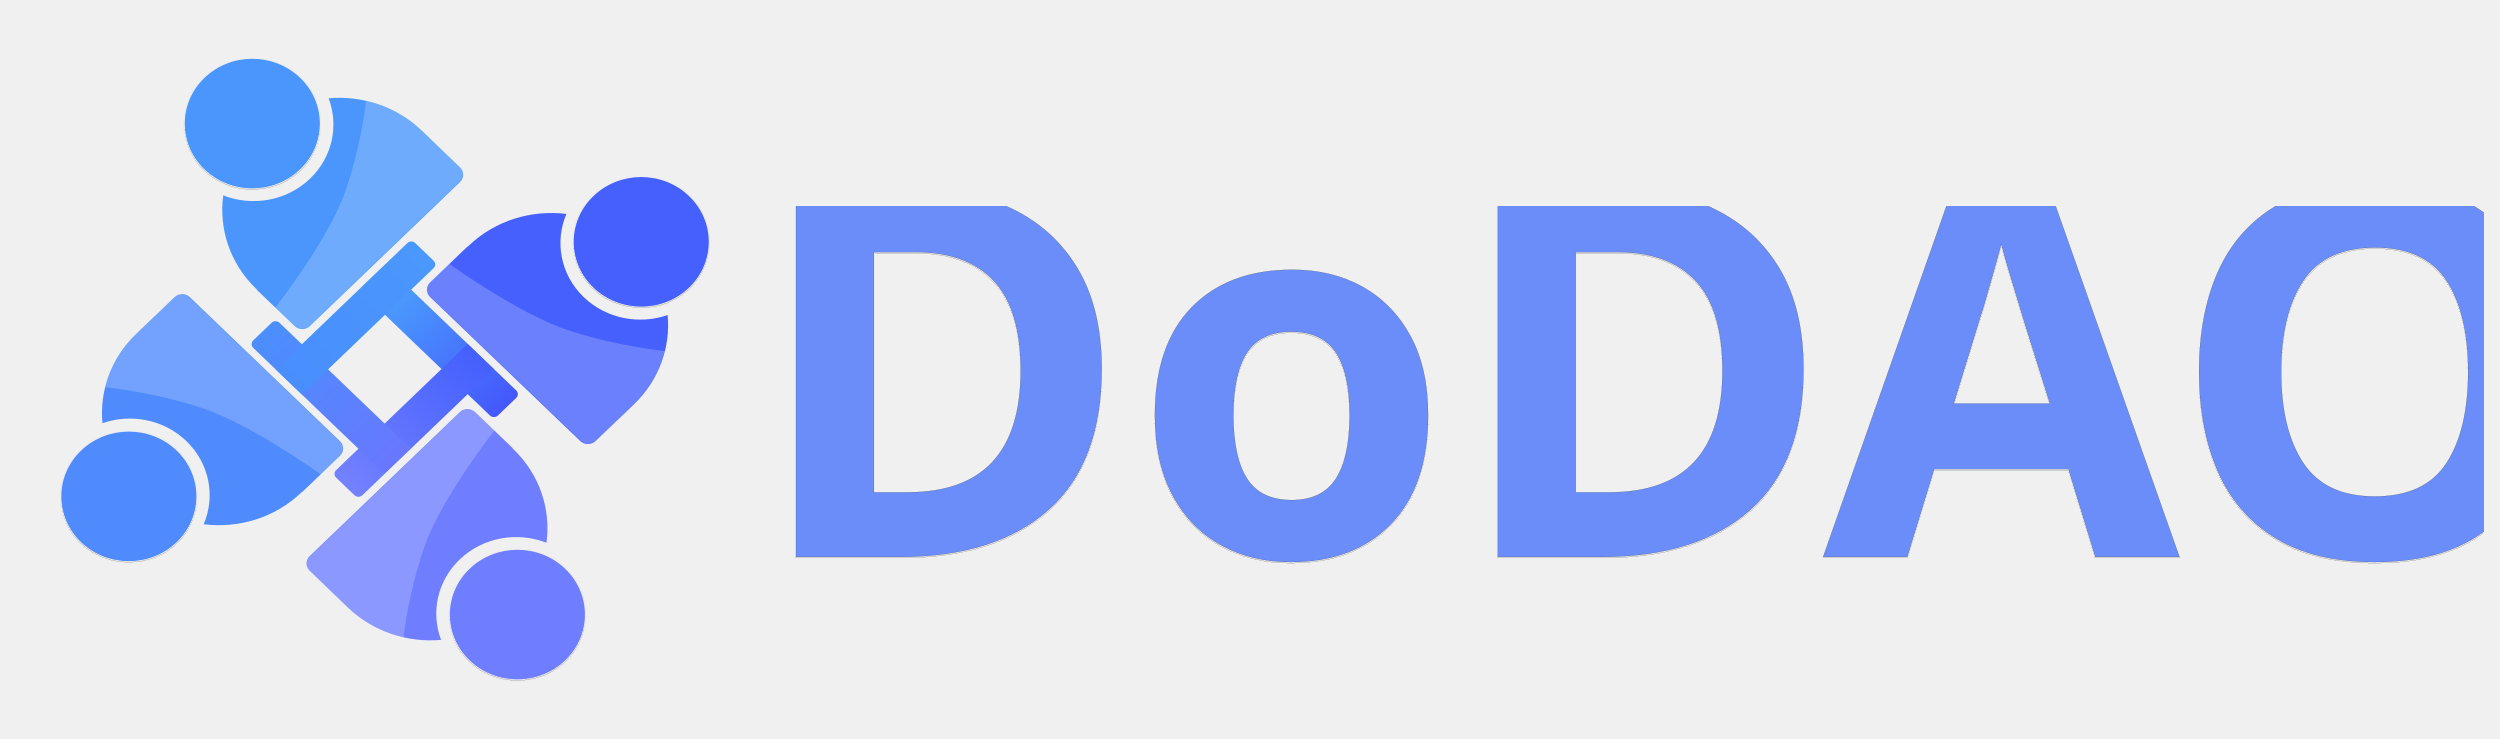
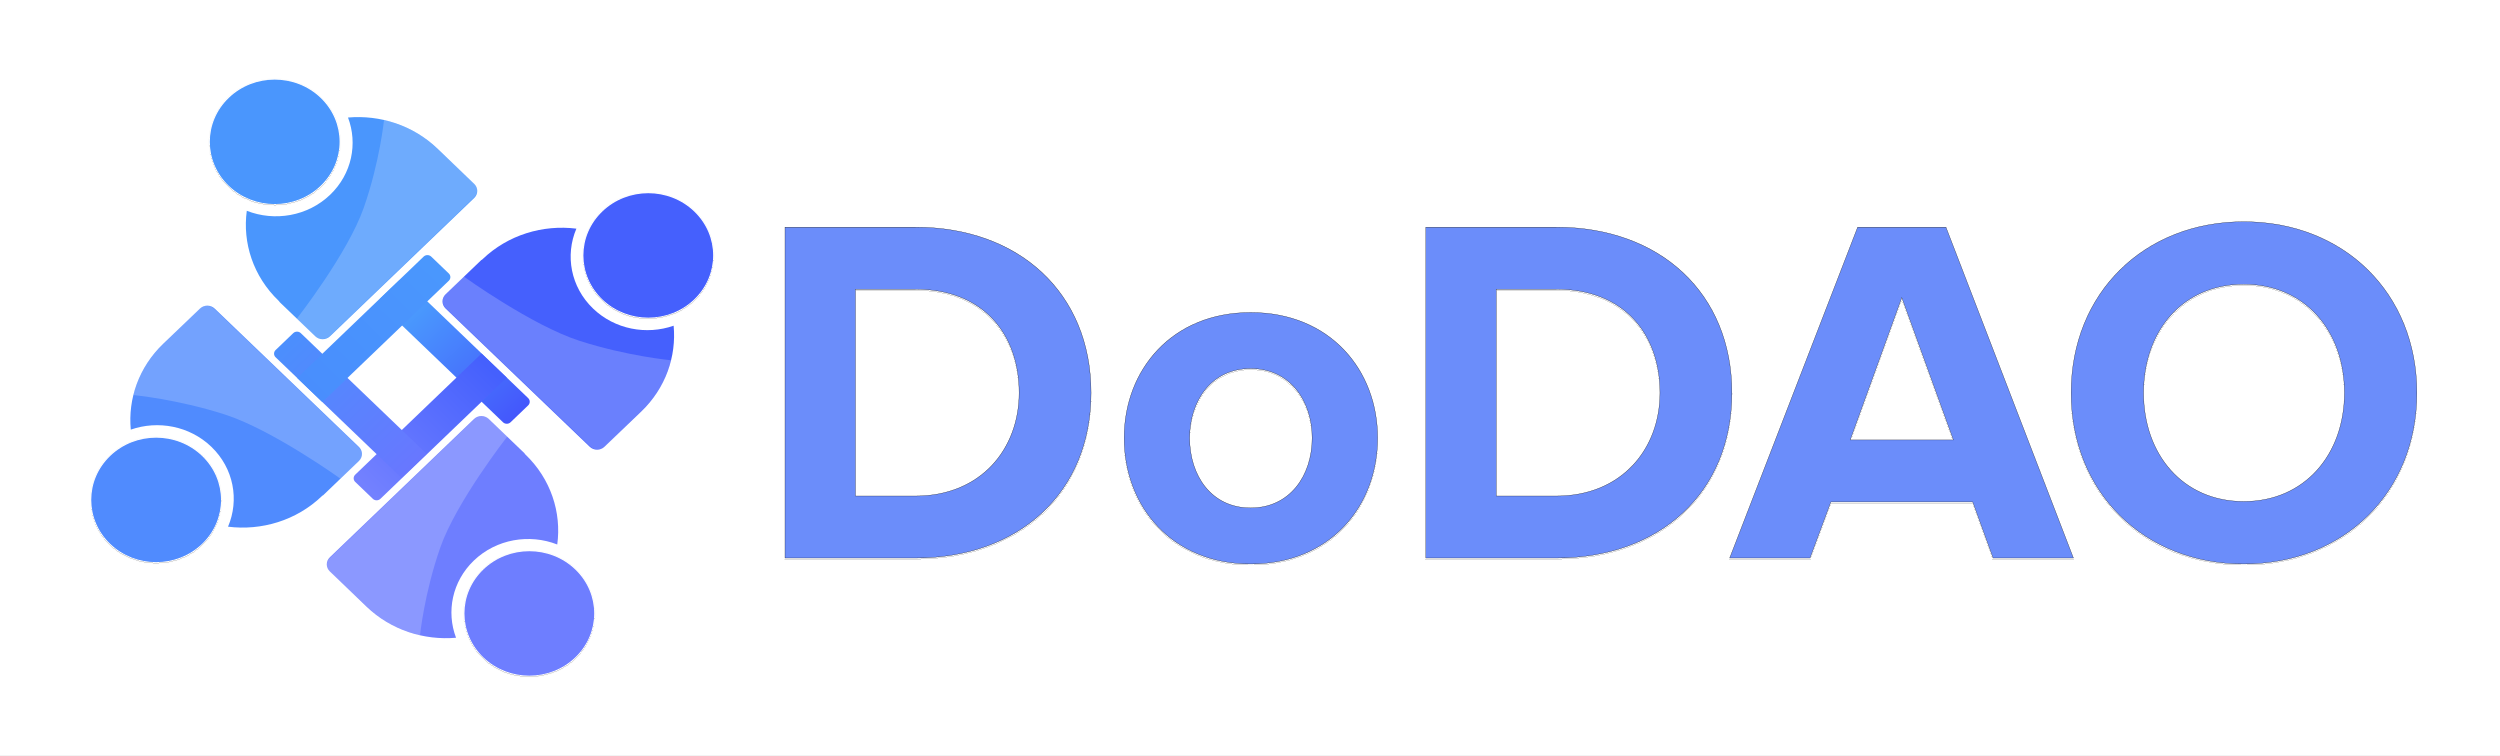
- <svg xmlns="http://www.w3.org/2000/svg" width="17428" height="5146" viewBox="0 0 17428 5146" fill="none">
-   <rect width="253.146" height="1304.09" rx="38" transform="matrix(0.721709 -0.692197 0.721709 0.692197 2502.03 2020.41)" fill="url(#paint0_linear_57_170)" />
-   <path d="M2343.25 3329.78C2328.1 3315.25 2328.1 3291.7 2343.25 3277.17L3260.01 2397.89L3442.71 2573.12L2525.95 3452.4C2510.8 3466.92 2486.24 3466.92 2471.1 3452.4L2343.25 3329.78Z" fill="url(#paint1_linear_57_170)" />
-   <path d="M1765.45 2425.15C1750.3 2410.62 1750.3 2387.07 1765.45 2372.54L1893.3 2249.92C1908.44 2235.4 1933 2235.4 1948.14 2249.92L2861.29 3125.72L2678.59 3300.95L1765.45 2425.15Z" fill="url(#paint2_linear_57_170)" />
-   <path d="M1921.81 2574.82L2839.8 1694.38C2854.94 1679.85 2879.5 1679.85 2894.65 1694.38L3022.5 1817C3037.64 1831.53 3037.64 1855.08 3022.5 1869.61L2104.51 2750.05L1921.81 2574.82Z" fill="url(#paint3_linear_57_170)" />
-   <path fill-rule="evenodd" clip-rule="evenodd" d="M2160.11 2272.79C2130.61 2301.08 2082.79 2301.08 2053.3 2272.79L1792.42 2022.58C1792.04 2022.22 1792.04 2021.64 1792.42 2021.28C1792.8 2020.92 1792.79 2020.33 1792.41 2019.97C1790.93 2018.57 1789.45 2017.16 1787.98 2015.75C1601.97 1837.35 1524.71 1594.14 1556.2 1361.9C1757.64 1441.15 1997.71 1402.33 2161.3 1245.43C2319.3 1093.89 2362.46 873.906 2290.77 684.977C2522.97 664.978 2762.41 740.216 2940.15 910.692C2941.85 912.323 2943.54 913.959 2945.23 915.6C2945.23 915.601 2945.23 915.602 2945.23 915.602C2945.23 915.603 2945.24 915.602 2945.24 915.6C2945.24 915.599 2945.24 915.598 2945.24 915.598C2945.25 915.597 2945.25 915.598 2945.25 915.6L3206.8 1166.45C3236.3 1194.74 3236.3 1240.61 3206.8 1268.9L2160.11 2272.79Z" fill="#4A96FD" />
+ <svg xmlns="http://www.w3.org/2000/svg" width="18145" height="5481" viewBox="0 0 18145 5481" fill="none">
+   <rect width="18145" height="5481" fill="white" />
+   <rect width="253.146" height="1304.09" rx="38" transform="matrix(0.721709 -0.692197 0.721709 0.692197 2737.03 2188.41)" fill="url(#paint0_linear_57_170)" />
+   <path d="M2578.25 3497.78C2563.1 3483.25 2563.1 3459.7 2578.25 3445.17L3495.01 2565.89L3677.71 2741.12L2760.95 3620.4C2745.8 3634.92 2721.24 3634.92 2706.1 3620.4L2578.25 3497.78Z" fill="url(#paint1_linear_57_170)" />
+   <path d="M2000.45 2593.15C1985.3 2578.62 1985.3 2555.07 2000.45 2540.54L2128.3 2417.92C2143.44 2403.4 2168 2403.4 2183.14 2417.92L3096.29 3293.72L2913.59 3468.95L2000.45 2593.15Z" fill="url(#paint2_linear_57_170)" />
+   <path d="M2156.81 2742.82L3074.8 1862.38C3089.94 1847.85 3114.5 1847.85 3129.65 1862.38L3257.5 1985C3272.64 1999.53 3272.64 2023.08 3257.5 2037.61L2339.51 2918.05L2156.81 2742.82Z" fill="url(#paint3_linear_57_170)" />
+   <path fill-rule="evenodd" clip-rule="evenodd" d="M2395.11 2440.79C2365.61 2469.08 2317.79 2469.08 2288.3 2440.79L2027.42 2190.58C2027.05 2190.22 2027.05 2189.64 2027.42 2189.28C2027.8 2188.92 2027.79 2188.33 2027.41 2187.97C2025.93 2186.57 2024.45 2185.16 2022.98 2183.75C1836.97 2005.35 1759.71 1762.14 1791.2 1529.9C1992.64 1609.15 2232.71 1570.33 2396.3 1413.43C2554.3 1261.89 2597.46 1041.91 2525.77 852.977C2757.97 832.978 2997.41 908.216 3175.15 1078.69C3176.85 1080.32 3178.54 1081.96 3180.23 1083.6C3180.23 1083.6 3180.23 1083.6 3180.23 1083.6C3180.23 1083.6 3180.24 1083.6 3180.24 1083.6C3180.24 1083.6 3180.24 1083.6 3180.24 1083.6C3180.25 1083.6 3180.25 1083.6 3180.25 1083.6L3441.8 1334.45C3471.3 1362.74 3471.3 1408.61 3441.8 1436.9L2395.11 2440.79Z" fill="#4A96FD" />
  <g filter="url(#filter0_d_57_170)">
-     <circle r="461.394" transform="matrix(-0.721709 0.692196 0.721709 0.692197 1758.88 861.483)" fill="#4A96FD" />
+     <circle r="461.394" transform="matrix(-0.721709 0.692196 0.721709 0.692197 1993.88 1029.48)" fill="#4A96FD" />
  </g>
-   <path d="M1918.91 2145.29C1918.91 2145.29 2289.67 1671.33 2405.73 1338.4C2521.78 1005.47 2552.24 702.763 2552.24 702.763C2552.24 702.763 2642.94 722.218 2738.66 769.248C2795.98 797.408 2855.79 838.095 2898.83 875.02C2935.6 906.554 2961.25 932.981 2990.66 960.683C3010.97 979.81 3131.95 1092.32 3204.9 1160.15C3235.58 1188.66 3235.96 1235.72 3205.77 1264.72L2158.42 2271.07C2128.53 2299.79 2080.03 2299.82 2050.12 2271.13L1918.91 2145.29Z" fill="white" fill-opacity="0.2" />
-   <path fill-rule="evenodd" clip-rule="evenodd" d="M2369.72 3075.52C2399.22 3103.81 2399.22 3149.67 2369.72 3177.96L2108.84 3428.17C2108.47 3428.53 2107.86 3428.53 2107.49 3428.17C2107.11 3427.81 2106.5 3427.81 2106.12 3428.18C2104.66 3429.6 2103.2 3431.02 2101.72 3432.43C1915.71 3610.83 1662.14 3684.93 1420 3654.74C1502.63 3461.53 1462.15 3231.28 1298.56 3074.38C1140.56 2922.84 911.195 2881.45 714.211 2950.21C693.358 2727.5 771.804 2497.85 949.549 2327.37C951.249 2325.74 952.955 2324.12 954.667 2322.5C954.668 2322.5 954.669 2322.5 954.669 2322.5C954.67 2322.5 954.669 2322.5 954.667 2322.49C954.666 2322.49 954.665 2322.49 954.665 2322.49C954.664 2322.49 954.665 2322.48 954.667 2322.48L1216.22 2071.63C1245.71 2043.34 1293.53 2043.34 1323.03 2071.63L2369.72 3075.52Z" fill="#508BFE" />
+   <path d="M2153.91 2313.29C2153.91 2313.29 2524.67 1839.33 2640.73 1506.4C2756.78 1173.47 2787.24 870.763 2787.24 870.763C2787.24 870.763 2877.94 890.218 2973.66 937.248C3030.98 965.408 3090.79 1006.1 3133.83 1043.02C3170.6 1074.55 3196.25 1100.98 3225.66 1128.68C3245.97 1147.81 3366.95 1260.32 3439.9 1328.15C3470.58 1356.66 3470.96 1403.72 3440.77 1432.72L2393.42 2439.07C2363.53 2467.79 2315.03 2467.82 2285.12 2439.13L2153.91 2313.29Z" fill="white" fill-opacity="0.2" />
+   <path fill-rule="evenodd" clip-rule="evenodd" d="M2604.72 3243.52C2634.22 3271.81 2634.22 3317.67 2604.72 3345.96L2343.84 3596.17C2343.47 3596.53 2342.86 3596.53 2342.49 3596.17C2342.11 3595.81 2341.5 3595.81 2341.12 3596.18C2339.66 3597.6 2338.2 3599.02 2336.72 3600.43C2150.71 3778.83 1897.14 3852.93 1655 3822.74C1737.63 3629.53 1697.15 3399.28 1533.56 3242.38C1375.56 3090.84 1146.19 3049.45 949.211 3118.21C928.358 2895.5 1006.8 2665.85 1184.55 2495.37C1186.25 2493.74 1187.96 2492.12 1189.67 2490.5C1189.67 2490.5 1189.67 2490.5 1189.67 2490.49C1189.66 2490.49 1189.66 2490.49 1189.67 2490.48L1451.22 2239.63C1480.71 2211.34 1528.53 2211.34 1558.03 2239.63L2604.72 3243.52Z" fill="#508BFE" />
  <g filter="url(#filter1_d_57_170)">
-     <circle r="461.394" transform="matrix(0.721709 0.692197 0.721709 -0.692196 898.242 3460.34)" fill="#508BFE" />
+     <circle r="461.394" transform="matrix(0.721709 0.692197 0.721709 -0.692196 1133.24 3628.34)" fill="#508BFE" />
  </g>
-   <path d="M2236.79 3306.85C2236.79 3306.85 1742.62 2951.26 1395.5 2839.94C1048.37 2728.63 732.757 2699.42 732.757 2699.42C732.757 2699.42 753.042 2612.43 802.077 2520.62C831.438 2465.65 873.859 2408.28 912.358 2367C945.237 2331.74 972.79 2307.13 1001.67 2278.93C1021.62 2259.45 1138.92 2143.43 1209.63 2073.46C1239.37 2044.03 1288.43 2043.66 1318.67 2072.61L2367.94 3077.14C2397.88 3105.8 2397.9 3152.33 2367.98 3181.02L2236.79 3306.85Z" fill="white" fill-opacity="0.2" />
-   <path fill-rule="evenodd" clip-rule="evenodd" d="M3205.63 2873.04C3235.12 2844.75 3282.94 2844.76 3312.44 2873.04L3573.32 3123.25C3573.69 3123.61 3573.69 3124.2 3573.32 3124.56C3572.94 3124.92 3572.94 3125.5 3573.32 3125.86C3574.8 3127.26 3576.28 3128.67 3577.76 3130.08C3763.76 3308.49 3841.03 3551.69 3809.54 3783.93C3608.1 3704.68 3368.03 3743.51 3204.44 3900.4C3046.44 4051.94 3003.28 4271.93 3074.97 4460.86C2842.77 4480.86 2603.33 4405.62 2425.58 4235.14C2423.88 4233.51 2422.19 4231.87 2420.51 4230.23C2420.51 4230.23 2420.5 4230.23 2420.5 4230.23C2420.49 4230.24 2420.49 4230.24 2420.49 4230.23L2158.94 3979.38C2129.44 3951.09 2129.44 3905.22 2158.94 3876.93L3205.63 2873.04Z" fill="#6E7EFF" />
+   <path d="M2471.79 3474.85C2471.79 3474.85 1977.62 3119.26 1630.5 3007.94C1283.37 2896.63 967.757 2867.42 967.757 2867.42C967.757 2867.42 988.042 2780.43 1037.08 2688.62C1066.44 2633.65 1108.86 2576.28 1147.36 2535C1180.24 2499.74 1207.79 2475.13 1236.67 2446.93C1256.62 2427.45 1373.92 2311.43 1444.63 2241.46C1474.37 2212.03 1523.43 2211.66 1553.67 2240.61L2602.94 3245.14C2632.88 3273.8 2632.9 3320.33 2602.98 3349.02L2471.79 3474.85Z" fill="white" fill-opacity="0.2" />
+   <path fill-rule="evenodd" clip-rule="evenodd" d="M3440.63 3041.04C3470.12 3012.75 3517.94 3012.76 3547.44 3041.04L3808.32 3291.25C3808.69 3291.61 3808.69 3292.2 3808.32 3292.56C3807.94 3292.92 3807.94 3293.5 3808.32 3293.86C3809.8 3295.26 3811.28 3296.67 3812.76 3298.08C3998.76 3476.49 4076.03 3719.69 4044.54 3951.93C3843.1 3872.68 3603.03 3911.51 3439.44 4068.4C3281.44 4219.94 3238.28 4439.93 3309.97 4628.86C3077.77 4648.86 2838.33 4573.62 2660.58 4403.14C2659.73 4402.32 2658.88 4401.51 2658.04 4400.69C2657.19 4399.87 2656.35 4399.05 2655.51 4398.23C2655.51 4398.23 2655.5 4398.23 2655.5 4398.23C2655.49 4398.24 2655.49 4398.24 2655.49 4398.23L2393.94 4147.38C2364.44 4119.09 2364.44 4073.22 2393.94 4044.93L3440.63 3041.04Z" fill="#6E7EFF" />
  <g filter="url(#filter2_d_57_170)">
-     <ellipse rx="461.394" ry="461.394" transform="matrix(0.721709 -0.692196 -0.721709 -0.692197 3606.85 4284.35)" fill="#6E7EFF" />
+     <ellipse rx="461.394" ry="461.394" transform="matrix(0.721709 -0.692196 -0.721709 -0.692197 3841.85 4452.35)" fill="#6E7EFF" />
  </g>
-   <path d="M3446.83 3000.54C3446.83 3000.54 3076.07 3474.5 2960.01 3807.43C2843.95 4140.36 2813.5 4443.07 2813.5 4443.07C2813.5 4443.07 2722.8 4423.61 2627.07 4376.58C2569.75 4348.42 2509.95 4307.73 2466.9 4270.81C2430.14 4239.28 2404.48 4212.85 2375.07 4185.15C2354.77 4166.02 2233.79 4053.51 2160.83 3985.68C2130.16 3957.17 2129.78 3910.11 2159.97 3881.11L3207.32 2874.76C3237.2 2846.04 3285.71 2846.01 3315.62 2874.7L3446.83 3000.54Z" fill="white" fill-opacity="0.2" />
-   <path fill-rule="evenodd" clip-rule="evenodd" d="M2998.72 2070.74C2969.23 2042.45 2969.23 1996.58 2998.72 1968.29L3259.6 1718.08C3259.97 1717.72 3260.58 1717.72 3260.96 1718.08C3261.33 1718.44 3261.94 1718.44 3262.32 1718.08C3263.01 1717.4 3263.71 1716.72 3264.41 1716.05C3265.18 1715.31 3265.95 1714.56 3266.72 1713.82C3452.73 1535.42 3706.3 1461.32 3948.44 1491.52C3865.82 1684.72 3906.3 1914.98 4069.88 2071.87C4227.89 2223.41 4457.25 2264.81 4654.23 2196.05C4675.08 2418.75 4596.64 2648.4 4418.89 2818.88C4417.19 2820.51 4415.49 2822.13 4413.77 2823.75C4413.77 2823.75 4413.77 2823.76 4413.77 2823.76C4413.78 2823.76 4413.78 2823.77 4413.77 2823.77L4152.22 3074.62C4122.73 3102.91 4074.91 3102.91 4045.41 3074.62L2998.72 2070.74Z" fill="#4560FD" />
+   <path d="M3681.83 3168.54C3681.83 3168.54 3311.07 3642.5 3195.01 3975.43C3078.95 4308.36 3048.5 4611.07 3048.5 4611.07C3048.5 4611.07 2957.8 4591.61 2862.07 4544.58C2804.75 4516.42 2744.95 4475.73 2701.9 4438.81C2665.14 4407.28 2639.48 4380.85 2610.07 4353.15C2589.77 4334.02 2468.79 4221.51 2395.83 4153.68C2365.16 4125.17 2364.78 4078.11 2394.97 4049.11L3442.32 3042.76C3472.2 3014.04 3520.71 3014.01 3550.62 3042.7L3681.83 3168.54Z" fill="white" fill-opacity="0.2" />
+   <path fill-rule="evenodd" clip-rule="evenodd" d="M3233.72 2238.74C3204.23 2210.45 3204.23 2164.58 3233.72 2136.29L3494.6 1886.08C3494.97 1885.72 3495.58 1885.72 3495.96 1886.08C3496.33 1886.44 3496.94 1886.44 3497.32 1886.08C3498.78 1884.65 3500.25 1883.24 3501.72 1881.82C3687.73 1703.42 3941.3 1629.32 4183.44 1659.52C4100.82 1852.72 4141.3 2082.98 4304.88 2239.87C4462.89 2391.41 4692.25 2432.81 4889.23 2364.05C4910.08 2586.75 4831.64 2816.4 4653.89 2986.88C4652.19 2988.51 4650.49 2990.13 4648.77 2991.75C4648.77 2991.75 4648.77 2991.76 4648.77 2991.76C4648.78 2991.76 4648.78 2991.77 4648.77 2991.77L4387.22 3242.62C4357.73 3270.91 4309.91 3270.91 4280.41 3242.62L3233.72 2238.74Z" fill="#4560FD" />
  <g filter="url(#filter3_d_57_170)">
-     <ellipse rx="461.394" ry="461.394" transform="matrix(-0.721709 -0.692197 -0.721709 0.692196 4470.2 1685.92)" fill="#4560FD" />
+     <ellipse rx="461.394" ry="461.394" transform="matrix(-0.721709 -0.692197 -0.721709 0.692196 4705.2 1853.92)" fill="#4560FD" />
  </g>
-   <path d="M3131.65 1839.4C3131.65 1839.4 3625.82 2194.99 3972.95 2306.3C4320.07 2417.62 4635.69 2446.82 4635.69 2446.82C4635.69 2446.82 4615.4 2533.82 4566.37 2625.63C4537 2680.6 4494.58 2737.96 4456.08 2779.25C4423.21 2814.51 4395.65 2839.12 4366.77 2867.32C4346.83 2886.8 4229.52 3002.82 4158.81 3072.79C4129.07 3102.22 4080.01 3102.59 4049.77 3073.64L3000.5 2069.11C2970.56 2040.44 2970.54 1993.92 3000.46 1965.23L3131.65 1839.4Z" fill="white" fill-opacity="0.2" />
+   <path d="M3366.65 2007.4C3366.65 2007.4 3860.82 2362.99 4207.95 2474.3C4555.07 2585.62 4870.69 2614.82 4870.69 2614.82C4870.69 2614.82 4850.4 2701.82 4801.37 2793.63C4772 2848.6 4729.58 2905.96 4691.08 2947.25C4658.21 2982.51 4630.65 3007.12 4601.77 3035.32C4581.83 3054.8 4464.52 3170.82 4393.81 3240.79C4364.07 3270.22 4315.01 3270.59 4284.77 3241.64L3235.5 2237.11C3205.56 2208.44 3205.54 2161.92 3235.46 2133.23L3366.65 2007.4Z" fill="white" fill-opacity="0.2" />
  <g filter="url(#filter4_d_57_170)">
-     <text fill="#6B8DFA" xml:space="preserve" style="white-space: pre" font-family="Proxima Nova" font-size="3600" font-weight="bold" letter-spacing="0em">
-       <tspan x="5225" y="3882.1">DoDAO</tspan>
-     </text>
-     <text stroke="black" xml:space="preserve" style="white-space: pre" font-family="Proxima Nova" font-size="3600" font-weight="bold" letter-spacing="0em">
-       <tspan x="5225" y="3882.1">DoDAO</tspan>
-     </text>
+     <path d="M6644.4 4050C7396.8 4050 7918.8 3574.8 7918.8 2851.2C7918.8 2127.6 7396.8 1648.8 6644.4 1648.8H5697.6V4050H6644.4ZM6644.4 3600H6208.8V2098.8H6644.4C7137.6 2098.8 7396.8 2426.4 7396.8 2851.2C7396.8 3258 7119.6 3600 6644.4 3600ZM9077.18 4093.2C9653.18 4093.2 9998.78 3675.6 9998.78 3178.8C9998.78 2685.6 9653.18 2268 9077.18 2268C8504.78 2268 8159.18 2685.6 8159.18 3178.8C8159.18 3675.6 8504.78 4093.2 9077.18 4093.2ZM9077.18 3686.4C8792.78 3686.4 8634.38 3452.4 8634.38 3178.8C8634.38 2908.8 8792.78 2674.8 9077.18 2674.8C9361.58 2674.8 9523.58 2908.8 9523.58 3178.8C9523.58 3452.4 9361.58 3686.4 9077.18 3686.4ZM11295.6 4050C12048 4050 12570 3574.8 12570 2851.2C12570 2127.6 12048 1648.8 11295.6 1648.8H10348.8V4050H11295.6ZM11295.6 3600H10860V2098.8H11295.6C11788.8 2098.8 12048 2426.4 12048 2851.2C12048 3258 11770.8 3600 11295.6 3600ZM15048.9 4050L14123.7 1648.8H13482.9L12554.1 4050H13137.3L13288.5 3643.2H14318.1L14465.7 4050H15048.9ZM14177.7 3193.2H13428.9L13803.3 2160L14177.7 3193.2ZM16285.2 4093.2C17012.4 4093.2 17541.6 3574.8 17541.6 2851.2C17541.6 2127.6 17012.4 1609.2 16285.2 1609.2C15561.6 1609.2 15032.4 2127.6 15032.4 2851.2C15032.4 3574.8 15561.6 4093.2 16285.2 4093.2ZM16285.2 3639.6C15842.4 3639.6 15558 3297.6 15558 2851.2C15558 2401.2 15842.4 2062.8 16285.2 2062.8C16728 2062.8 17016 2401.2 17016 2851.2C17016 3297.6 16728 3639.6 16285.2 3639.6Z" fill="#6B8DFA" />
+     <path d="M5697.6 1648.8V1647.8H5696.6V1648.8H5697.6ZM5697.6 4050H5696.6V4051H5697.6V4050ZM6208.8 3600H6207.8V3601H6208.8V3600ZM6208.8 2098.8V2097.8H6207.8V2098.8H6208.8ZM6644.4 4051C7020.81 4051 7339.67 3932.13 7564.43 3722.68C7789.2 3513.23 7919.8 3213.25 7919.8 2851.2H7917.8C7917.8 3212.75 7787.4 3512.17 7563.07 3721.22C7338.73 3930.27 7020.39 4049 6644.4 4049V4051ZM7919.8 2851.2C7919.8 2489.15 7789.2 2188.28 7564.43 1977.92C7339.67 1767.57 7020.81 1647.8 6644.4 1647.8V1649.8C7020.39 1649.8 7338.73 1769.43 7563.07 1979.38C7787.4 2189.32 7917.8 2489.65 7917.8 2851.2H7919.8ZM6644.4 1647.8H5697.6V1649.8H6644.4V1647.8ZM5696.6 1648.8V4050H5698.6V1648.8H5696.6ZM5697.6 4051H6644.4V4049H5697.6V4051ZM6644.4 3599H6208.8V3601H6644.4V3599ZM6209.8 3600V2098.8H6207.8V3600H6209.8ZM6208.8 2099.8H6644.4V2097.8H6208.8V2099.8ZM6644.4 2099.8C6890.77 2099.8 7078.59 2181.62 7204.82 2316.38C7331.06 2451.16 7395.8 2639 7395.8 2851.2H7397.8C7397.8 2638.6 7332.94 2450.24 7206.28 2315.02C7079.61 2179.78 6891.23 2097.8 6644.4 2097.8V2099.8ZM7395.8 2851.2C7395.8 3054.37 7326.58 3241.32 7198.07 3377.46C7069.58 3513.6 6881.75 3599 6644.4 3599V3601C6882.25 3601 7070.62 3515.4 7199.53 3378.84C7328.42 3242.28 7397.8 3054.83 7397.8 2851.2H7395.8ZM9077.18 4094.2C9365.44 4094.2 9596.11 3989.7 9754.71 3822.99C9913.3 3656.29 9999.78 3427.43 9999.78 3178.8H9997.78C9997.78 3426.97 9911.47 3655.31 9753.26 3821.61C9595.06 3987.9 9364.93 4092.2 9077.18 4092.2V4094.2ZM9999.78 3178.8C9999.78 2931.97 9913.3 2704.01 9754.71 2537.76C9596.11 2371.5 9365.44 2267 9077.18 2267V2269C9364.93 2269 9595.06 2373.3 9753.26 2539.14C9911.47 2704.99 9997.78 2932.43 9997.78 3178.8H9999.78ZM9077.18 2267C8504.19 2267 8158.18 2685.1 8158.18 3178.8H8160.18C8160.18 2686.1 8505.38 2269 9077.18 2269V2267ZM8158.18 3178.8C8158.18 3427.43 8244.67 3656.29 8402.81 3822.99C8560.96 3989.7 8790.73 4094.2 9077.18 4094.2V4092.2C8791.24 4092.2 8562.01 3987.9 8404.26 3821.61C8246.5 3655.31 8160.18 3426.97 8160.18 3178.8H8158.18ZM9077.18 3685.4C8935.29 3685.4 8824.87 3627.04 8749.91 3534.57C8674.93 3442.08 8635.38 3315.42 8635.38 3178.8H8633.38C8633.38 3315.78 8673.04 3442.92 8748.36 3535.83C8823.7 3628.76 8934.68 3687.4 9077.18 3687.4V3685.4ZM8635.38 3178.8C8635.38 3043.99 8674.93 2918.22 8749.91 2826.18C8824.87 2734.16 8935.29 2675.8 9077.18 2675.8V2673.8C8934.68 2673.8 8823.7 2732.44 8748.36 2824.92C8673.04 2917.38 8633.38 3043.61 8633.38 3178.8H8635.38ZM9077.18 2675.8C9219.08 2675.8 9330.4 2734.16 9406.26 2826.19C9482.14 2918.23 9522.58 3043.99 9522.58 3178.8H9524.58C9524.58 3043.61 9484.03 2917.37 9407.81 2824.91C9331.57 2732.44 9219.69 2673.8 9077.18 2673.8V2675.8ZM9522.58 3178.8C9522.58 3315.41 9482.14 3442.08 9406.26 3534.57C9330.4 3627.04 9219.08 3685.4 9077.18 3685.4V3687.4C9219.69 3687.4 9331.57 3628.76 9407.81 3535.83C9484.03 3442.92 9524.58 3315.79 9524.58 3178.8H9522.58ZM10348.8 1648.8V1647.8H10347.8V1648.8H10348.8ZM10348.8 4050H10347.8V4051H10348.8V4050ZM10860 3600H10859V3601H10860V3600ZM10860 2098.8V2097.8H10859V2098.8H10860ZM11295.6 4051C11672 4051 11990.8 3932.13 12215.6 3722.68C12440.4 3513.23 12571 3213.25 12571 2851.2H12569C12569 3212.75 12438.6 3512.17 12214.2 3721.22C11989.9 3930.27 11671.6 4049 11295.6 4049V4051ZM12571 2851.2C12571 2489.15 12440.4 2188.28 12215.6 1977.92C11990.8 1767.57 11672 1647.8 11295.6 1647.8V1649.8C11671.6 1649.8 11989.9 1769.43 12214.2 1979.38C12438.6 2189.32 12569 2489.65 12569 2851.2H12571ZM11295.6 1647.8H10348.8V1649.8H11295.6V1647.8ZM10347.8 1648.8V4050H10349.8V1648.8H10347.8ZM10348.8 4051H11295.6V4049H10348.8V4051ZM11295.6 3599H10860V3601H11295.6V3599ZM10861 3600V2098.8H10859V3600H10861ZM10860 2099.8H11295.6V2097.8H10860V2099.8ZM11295.6 2099.8C11541.9 2099.8 11729.8 2181.62 11856 2316.38C11982.2 2451.16 12047 2639 12047 2851.2H12049C12049 2638.6 11984.1 2450.24 11857.5 2315.02C11730.8 2179.78 11542.4 2097.8 11295.6 2097.8V2099.8ZM12047 2851.2C12047 3054.37 11977.8 3241.32 11849.2 3377.46C11720.7 3513.6 11532.9 3599 11295.6 3599V3601C11533.4 3601 11721.8 3515.4 11850.7 3378.84C11979.6 3242.28 12049 3054.83 12049 2851.2H12047ZM15048.9 4050V4051H15050.4L15049.8 4049.64L15048.9 4050ZM14123.7 1648.8L14124.6 1648.44L14124.4 1647.8H14123.7V1648.8ZM13482.9 1648.8V1647.8H13482.2L13482 1648.44L13482.9 1648.8ZM12554.1 4050L12553.2 4049.64L12552.7 4051H12554.1V4050ZM13137.3 4050V4051H13138L13138.2 4050.35L13137.3 4050ZM13288.5 3643.2V3642.2H13287.8L13287.6 3642.85L13288.5 3643.2ZM14318.1 3643.2L14319 3642.86L14318.8 3642.2H14318.1V3643.2ZM14465.7 4050L14464.8 4050.34L14465 4051H14465.7V4050ZM14177.7 3193.2V3194.2H14179.1L14178.6 3192.86L14177.7 3193.2ZM13428.9 3193.2L13428 3192.86L13427.5 3194.2H13428.9V3193.2ZM13803.3 2160L13804.2 2159.66L13803.3 2157.06L13802.4 2159.66L13803.3 2160ZM15049.8 4049.64L14124.6 1648.44L14122.8 1649.16L15048 4050.36L15049.8 4049.64ZM14123.7 1647.8H13482.9V1649.8H14123.7V1647.8ZM13482 1648.44L12553.2 4049.64L12555 4050.36L13483.8 1649.16L13482 1648.44ZM12554.1 4051H13137.3V4049H12554.1V4051ZM13138.2 4050.35L13289.4 3643.55L13287.6 3642.85L13136.4 4049.65L13138.2 4050.35ZM13288.5 3644.2H14318.1V3642.2H13288.5V3644.2ZM14317.2 3643.54L14464.8 4050.34L14466.6 4049.66L14319 3642.86L14317.2 3643.54ZM14465.7 4051H15048.9V4049H14465.7V4051ZM14177.7 3192.2H13428.9V3194.2H14177.7V3192.2ZM13429.8 3193.54L13804.2 2160.34L13802.4 2159.66L13428 3192.86L13429.8 3193.54ZM13802.4 2160.34L14176.8 3193.54L14178.6 3192.86L13804.2 2159.66L13802.4 2160.34ZM16285.2 4094.2C17012.9 4094.2 17542.6 3575.37 17542.6 2851.2H17540.6C17540.6 3574.23 17011.9 4092.2 16285.2 4092.2V4094.2ZM17542.6 2851.2C17542.6 2127.03 17012.9 1608.2 16285.2 1608.2V1610.2C17011.9 1610.2 17540.6 2128.17 17540.6 2851.2H17542.6ZM16285.2 1608.2C15561.1 1608.2 15031.4 2127.04 15031.4 2851.2H15033.4C15033.4 2128.16 15562.1 1610.2 16285.2 1610.2V1608.2ZM15031.4 2851.2C15031.4 3575.36 15561.1 4094.2 16285.2 4094.2V4092.2C15562.1 4092.2 15033.4 3574.24 15033.4 2851.2H15031.4ZM16285.2 3638.6C16064.1 3638.6 15882.5 3553.21 15756.3 3412.13C15630 3271.04 15559 3074.19 15559 2851.2H15557C15557 3074.61 15628.2 3271.96 15754.8 3413.47C15881.5 3554.99 16063.5 3640.6 16285.2 3640.6V3638.6ZM15559 2851.2C15559 2626.41 15630 2429.56 15756.3 2288.92C15882.5 2148.29 16064.1 2063.8 16285.2 2063.8V2061.8C16063.5 2061.8 15881.5 2146.51 15754.8 2287.58C15628.2 2428.64 15557 2625.99 15557 2851.2H15559ZM16285.2 2063.8C16506.3 2063.8 16688.8 2148.29 16815.9 2288.92C16943.1 2429.56 17015 2626.41 17015 2851.2H17017C17017 2625.99 16944.9 2428.64 16817.4 2287.58C16689.8 2146.51 16506.9 2061.8 16285.2 2061.8V2063.8ZM17015 2851.2C17015 3074.19 16943.1 3271.04 16815.9 3412.13C16688.8 3553.21 16506.3 3638.6 16285.2 3638.6V3640.6C16506.9 3640.6 16689.8 3554.99 16817.4 3413.47C16944.9 3271.96 17017 3074.61 17017 2851.2H17015Z" fill="black" />
  </g>
  <defs>
-     <filter id="filter0_d_57_170" x="1275.96" y="401.818" width="965.844" height="927.33" filterUnits="userSpaceOnUse" color-interpolation-filters="sRGB">
+     <filter id="filter0_d_57_170" x="1510.96" y="569.818" width="965.844" height="927.33" filterUnits="userSpaceOnUse" color-interpolation-filters="sRGB">
      <feFlood flood-opacity="0" result="BackgroundImageFix" />
      <feColorMatrix in="SourceAlpha" type="matrix" values="0 0 0 0 0 0 0 0 0 0 0 0 0 0 0 0 0 0 127 0" result="hardAlpha" />
      <feOffset dy="4" />
      <feGaussianBlur stdDeviation="6" />
      <feComposite in2="hardAlpha" operator="out" />
      <feColorMatrix type="matrix" values="0 0 0 0 0 0 0 0 0 0 0 0 0 0 0 0 0 0 0.25 0" />
      <feBlend mode="normal" in2="BackgroundImageFix" result="effect1_dropShadow_57_170" />
      <feBlend mode="normal" in="SourceGraphic" in2="effect1_dropShadow_57_170" result="shape" />
    </filter>
-     <filter id="filter1_d_57_170" x="415.32" y="3000.67" width="965.844" height="927.328" filterUnits="userSpaceOnUse" color-interpolation-filters="sRGB">
+     <filter id="filter1_d_57_170" x="650.32" y="3168.67" width="965.844" height="927.328" filterUnits="userSpaceOnUse" color-interpolation-filters="sRGB">
      <feFlood flood-opacity="0" result="BackgroundImageFix" />
      <feColorMatrix in="SourceAlpha" type="matrix" values="0 0 0 0 0 0 0 0 0 0 0 0 0 0 0 0 0 0 127 0" result="hardAlpha" />
      <feOffset dy="4" />
      <feGaussianBlur stdDeviation="6" />
      <feComposite in2="hardAlpha" operator="out" />
      <feColorMatrix type="matrix" values="0 0 0 0 0 0 0 0 0 0 0 0 0 0 0 0 0 0 0.25 0" />
      <feBlend mode="normal" in2="BackgroundImageFix" result="effect1_dropShadow_57_170" />
      <feBlend mode="normal" in="SourceGraphic" in2="effect1_dropShadow_57_170" result="shape" />
    </filter>
-     <filter id="filter2_d_57_170" x="3123.93" y="3824.68" width="965.844" height="927.33" filterUnits="userSpaceOnUse" color-interpolation-filters="sRGB">
+     <filter id="filter2_d_57_170" x="3358.93" y="3992.68" width="965.844" height="927.33" filterUnits="userSpaceOnUse" color-interpolation-filters="sRGB">
      <feFlood flood-opacity="0" result="BackgroundImageFix" />
      <feColorMatrix in="SourceAlpha" type="matrix" values="0 0 0 0 0 0 0 0 0 0 0 0 0 0 0 0 0 0 127 0" result="hardAlpha" />
      <feOffset dy="4" />
      <feGaussianBlur stdDeviation="6" />
      <feComposite in2="hardAlpha" operator="out" />
      <feColorMatrix type="matrix" values="0 0 0 0 0 0 0 0 0 0 0 0 0 0 0 0 0 0 0.25 0" />
      <feBlend mode="normal" in2="BackgroundImageFix" result="effect1_dropShadow_57_170" />
      <feBlend mode="normal" in="SourceGraphic" in2="effect1_dropShadow_57_170" result="shape" />
    </filter>
-     <filter id="filter3_d_57_170" x="3987.28" y="1226.25" width="965.844" height="927.328" filterUnits="userSpaceOnUse" color-interpolation-filters="sRGB">
+     <filter id="filter3_d_57_170" x="4222.28" y="1394.25" width="965.844" height="927.328" filterUnits="userSpaceOnUse" color-interpolation-filters="sRGB">
      <feFlood flood-opacity="0" result="BackgroundImageFix" />
      <feColorMatrix in="SourceAlpha" type="matrix" values="0 0 0 0 0 0 0 0 0 0 0 0 0 0 0 0 0 0 127 0" result="hardAlpha" />
      <feOffset dy="4" />
      <feGaussianBlur stdDeviation="6" />
      <feComposite in2="hardAlpha" operator="out" />
      <feColorMatrix type="matrix" values="0 0 0 0 0 0 0 0 0 0 0 0 0 0 0 0 0 0 0.25 0" />
      <feBlend mode="normal" in2="BackgroundImageFix" result="effect1_dropShadow_57_170" />
      <feBlend mode="normal" in="SourceGraphic" in2="effect1_dropShadow_57_170" result="shape" />
    </filter>
-     <filter id="filter4_d_57_170" x="5458.6" y="1441.2" width="11852" height="2492" filterUnits="userSpaceOnUse" color-interpolation-filters="sRGB">
+     <filter id="filter4_d_57_170" x="5693.6" y="1609.2" width="11852" height="2492" filterUnits="userSpaceOnUse" color-interpolation-filters="sRGB">
      <feFlood flood-opacity="0" result="BackgroundImageFix" />
      <feColorMatrix in="SourceAlpha" type="matrix" values="0 0 0 0 0 0 0 0 0 0 0 0 0 0 0 0 0 0 127 0" result="hardAlpha" />
      <feOffset dy="4" />
      <feGaussianBlur stdDeviation="2" />
      <feComposite in2="hardAlpha" operator="out" />
      <feColorMatrix type="matrix" values="0 0 0 0 0 0 0 0 0 0 0 0 0 0 0 0 0 0 0.25 0" />
      <feBlend mode="normal" in2="BackgroundImageFix" result="effect1_dropShadow_57_170" />
      <feBlend mode="normal" in="SourceGraphic" in2="effect1_dropShadow_57_170" result="shape" />
    </filter>
    <linearGradient id="paint0_linear_57_170" x1="126.573" y1="0" x2="126.573" y2="1304.09" gradientUnits="userSpaceOnUse">
      <stop stop-color="#4BA8FD" />
      <stop offset="1" stop-color="#4457FC" />
    </linearGradient>
-     <linearGradient id="paint1_linear_57_170" x1="2420.77" y1="3363.95" x2="3293.93" y2="2479.31" gradientUnits="userSpaceOnUse">
+     <linearGradient id="paint1_linear_57_170" x1="2655.77" y1="3531.95" x2="3528.93" y2="2647.31" gradientUnits="userSpaceOnUse">
      <stop stop-color="#7381FF" />
      <stop offset="1" stop-color="#4560FD" />
    </linearGradient>
-     <linearGradient id="paint2_linear_57_170" x1="1829.37" y1="2311.23" x2="2730.69" y2="3250.98" gradientUnits="userSpaceOnUse">
+     <linearGradient id="paint2_linear_57_170" x1="2064.37" y1="2479.23" x2="2965.69" y2="3418.98" gradientUnits="userSpaceOnUse">
      <stop stop-color="#4B8FFD" />
      <stop offset="1" stop-color="#6877FF" />
    </linearGradient>
-     <linearGradient id="paint3_linear_57_170" x1="2935.44" y1="1783.9" x2="2041.18" y2="2695.85" gradientUnits="userSpaceOnUse">
+     <linearGradient id="paint3_linear_57_170" x1="3170.44" y1="1951.9" x2="2276.18" y2="2863.85" gradientUnits="userSpaceOnUse">
      <stop stop-color="#4A97FD" />
      <stop offset="1" stop-color="#498EFD" />
    </linearGradient>
  </defs>
</svg>
